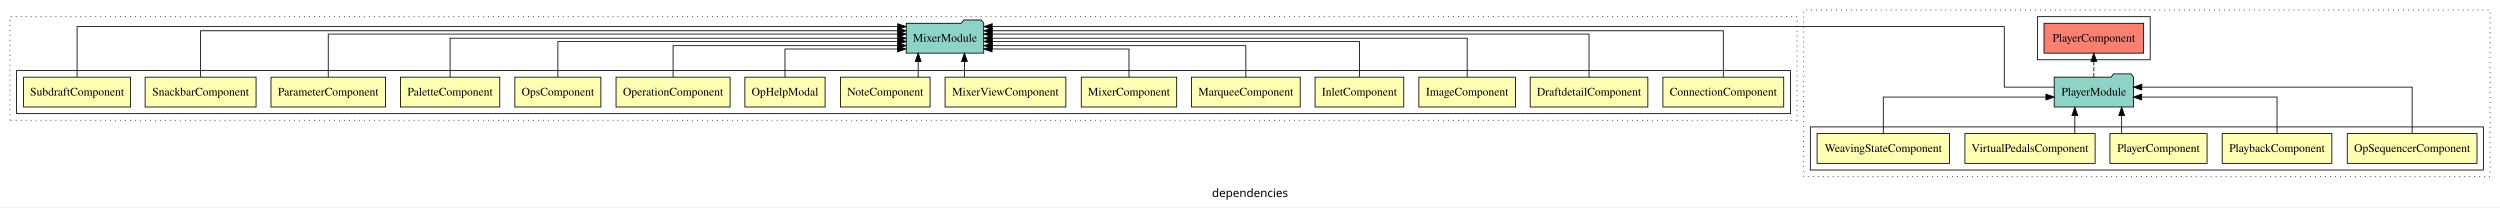
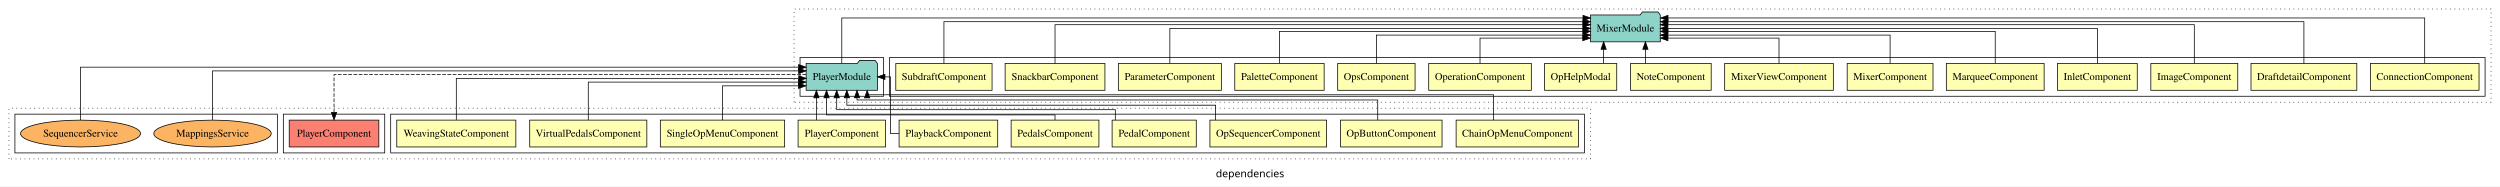
- <svg xmlns="http://www.w3.org/2000/svg" width="3016pt" height="250pt" viewBox="0.00 0.00 3016.00 249.80">
+ <svg xmlns="http://www.w3.org/2000/svg" width="3353pt" height="250pt" viewBox="0.00 0.00 3353.00 249.80">
  <g id="graph0" class="graph" transform="scale(1 1) rotate(0) translate(4 245.8)">
-     <polygon fill="white" stroke="transparent" points="-4,4 -4,-245.8 3012,-245.8 3012,4 -4,4" />
-     <text text-anchor="middle" x="1504" y="-8.2" font-family="sans-serif" font-size="14.00">dependencies</text>
+     <polygon fill="white" stroke="transparent" points="-4,4 -4,-245.8 3349,-245.8 3349,4 -4,4" />
+     <text text-anchor="middle" x="1672.5" y="-8.2" font-family="sans-serif" font-size="14.00">dependencies</text>
+     <g id="clust1" class="cluster">
+       <polygon fill="none" stroke="black" stroke-dasharray="1,5" points="1061,-108.8 1061,-233.8 3337,-233.8 3337,-108.8 1061,-108.8" />
+     </g>
+     <g id="clust2" class="cluster">
+       <polygon fill="none" stroke="black" points="1189,-116.8 1189,-168.8 3329,-168.8 3329,-116.8 1189,-116.8" />
+     </g>
+     <g id="clust18" class="cluster">
+       <polygon fill="none" stroke="black" points="1069,-116.8 1069,-168.8 1181,-168.8 1181,-116.8 1069,-116.8" />
+     </g>
    <g id="clust22" class="cluster">
-       <polygon fill="none" stroke="black" stroke-dasharray="1,5" points="2172,-32.8 2172,-233.8 3000,-233.8 3000,-32.8 2172,-32.8" />
+       <polygon fill="none" stroke="black" stroke-dasharray="1,5" points="8,-32.8 8,-100.8 2129,-100.8 2129,-32.8 8,-32.8" />
    </g>
    <g id="clust23" class="cluster">
-       <polygon fill="none" stroke="black" points="2180,-40.8 2180,-92.8 2992,-92.8 2992,-40.8 2180,-40.8" />
-     </g>
-     <g id="clust30" class="cluster">
-       <polygon fill="none" stroke="black" points="2454,-173.8 2454,-225.8 2590,-225.8 2590,-173.8 2454,-173.8" />
-     </g>
-     <g id="clust1" class="cluster">
-       <polygon fill="none" stroke="black" stroke-dasharray="1,5" points="8,-100.8 8,-225.8 2164,-225.8 2164,-100.8 8,-100.8" />
-     </g>
-     <g id="clust2" class="cluster">
-       <polygon fill="none" stroke="black" points="16,-108.8 16,-160.8 2156,-160.8 2156,-108.8 16,-108.8" />
+       <polygon fill="none" stroke="black" points="520,-40.8 520,-92.8 2121,-92.8 2121,-40.8 520,-40.8" />
+     </g>
+     <g id="clust35" class="cluster">
+       <polygon fill="none" stroke="black" points="376,-40.8 376,-92.8 512,-92.8 512,-40.8 376,-40.8" />
+     </g>
+     <g id="clust37" class="cluster">
+       <polygon fill="none" stroke="black" points="16,-40.8 16,-92.8 368,-92.8 368,-40.8 16,-40.8" />
    </g>
    <g id="node1" class="node">
-       <polygon fill="#ffffb3" stroke="black" points="2147.88,-152.8 2002.12,-152.8 2002.12,-116.8 2147.88,-116.8 2147.88,-152.8" />
-       <text text-anchor="middle" x="2075" y="-130.6" font-family="Times,serif" font-size="14.00">ConnectionComponent</text>
+       <polygon fill="#ffffb3" stroke="black" points="3320.88,-160.8 3175.12,-160.8 3175.12,-124.8 3320.88,-124.8 3320.88,-160.8" />
+       <text text-anchor="middle" x="3248" y="-138.6" font-family="Times,serif" font-size="14.00">ConnectionComponent</text>
    </g>
    <g id="node16" class="node">
-       <polygon fill="#8dd3c7" stroke="black" points="1182.77,-217.8 1179.77,-221.8 1158.77,-221.8 1155.77,-217.8 1089.23,-217.8 1089.23,-181.8 1182.77,-181.8 1182.77,-217.8" />
-       <text text-anchor="middle" x="1136" y="-195.6" font-family="Times,serif" font-size="14.00">MixerModule</text>
+       <polygon fill="#8dd3c7" stroke="black" points="2222.77,-225.8 2219.77,-229.8 2198.77,-229.8 2195.77,-225.8 2129.23,-225.8 2129.23,-189.8 2222.77,-189.8 2222.77,-225.8" />
+       <text text-anchor="middle" x="2176" y="-203.6" font-family="Times,serif" font-size="14.00">MixerModule</text>
    </g>
    <g id="edge1" class="edge">
-       <path fill="none" stroke="black" d="M2075,-153.09C2075,-175.01 2075,-208.8 2075,-208.8 2075,-208.8 1192.89,-208.8 1192.89,-208.8" />
-       <polygon fill="black" stroke="black" points="1192.89,-205.3 1182.89,-208.8 1192.89,-212.3 1192.89,-205.3" />
+       <path fill="none" stroke="black" d="M3248,-161.12C3248,-184.46 3248,-221.8 3248,-221.8 3248,-221.8 2233.1,-221.8 2233.1,-221.8" />
+       <polygon fill="black" stroke="black" points="2233.1,-218.3 2223.1,-221.8 2233.1,-225.3 2233.1,-218.3" />
    </g>
    <g id="node2" class="node">
-       <polygon fill="#ffffb3" stroke="black" points="1983.97,-152.8 1842.03,-152.8 1842.03,-116.8 1983.97,-116.8 1983.97,-152.8" />
-       <text text-anchor="middle" x="1913" y="-130.6" font-family="Times,serif" font-size="14.00">DraftdetailComponent</text>
+       <polygon fill="#ffffb3" stroke="black" points="3156.97,-160.8 3015.03,-160.8 3015.03,-124.8 3156.97,-124.8 3156.97,-160.8" />
+       <text text-anchor="middle" x="3086" y="-138.6" font-family="Times,serif" font-size="14.00">DraftdetailComponent</text>
    </g>
    <g id="edge2" class="edge">
-       <path fill="none" stroke="black" d="M1913,-152.83C1913,-173.57 1913,-204.8 1913,-204.8 1913,-204.8 1192.86,-204.8 1192.86,-204.8" />
-       <polygon fill="black" stroke="black" points="1192.86,-201.3 1182.86,-204.8 1192.85,-208.3 1192.86,-201.3" />
+       <path fill="none" stroke="black" d="M3086,-161.09C3086,-183.01 3086,-216.8 3086,-216.8 3086,-216.8 2233.01,-216.8 2233.01,-216.8" />
+       <polygon fill="black" stroke="black" points="2233.01,-213.3 2223.01,-216.8 2233.01,-220.3 2233.01,-213.3" />
    </g>
    <g id="node3" class="node">
-       <polygon fill="#ffffb3" stroke="black" points="1824.31,-152.8 1707.69,-152.8 1707.69,-116.8 1824.31,-116.8 1824.31,-152.8" />
-       <text text-anchor="middle" x="1766" y="-130.6" font-family="Times,serif" font-size="14.00">ImageComponent</text>
+       <polygon fill="#ffffb3" stroke="black" points="2997.31,-160.8 2880.69,-160.8 2880.69,-124.8 2997.31,-124.8 2997.31,-160.8" />
+       <text text-anchor="middle" x="2939" y="-138.6" font-family="Times,serif" font-size="14.00">ImageComponent</text>
    </g>
    <g id="edge3" class="edge">
-       <path fill="none" stroke="black" d="M1766,-152.91C1766,-172.14 1766,-199.8 1766,-199.8 1766,-199.8 1192.84,-199.8 1192.84,-199.8" />
-       <polygon fill="black" stroke="black" points="1192.84,-196.3 1182.84,-199.8 1192.84,-203.3 1192.84,-196.3" />
+       <path fill="none" stroke="black" d="M2939,-160.83C2939,-181.57 2939,-212.8 2939,-212.8 2939,-212.8 2232.87,-212.8 2232.87,-212.8" />
+       <polygon fill="black" stroke="black" points="2232.87,-209.3 2222.87,-212.8 2232.87,-216.3 2232.87,-209.3" />
    </g>
    <g id="node4" class="node">
-       <polygon fill="#ffffb3" stroke="black" points="1689.49,-152.8 1582.51,-152.8 1582.51,-116.8 1689.49,-116.8 1689.49,-152.8" />
-       <text text-anchor="middle" x="1636" y="-130.6" font-family="Times,serif" font-size="14.00">InletComponent</text>
+       <polygon fill="#ffffb3" stroke="black" points="2862.49,-160.8 2755.51,-160.8 2755.51,-124.8 2862.49,-124.8 2862.49,-160.8" />
+       <text text-anchor="middle" x="2809" y="-138.6" font-family="Times,serif" font-size="14.00">InletComponent</text>
    </g>
    <g id="edge4" class="edge">
-       <path fill="none" stroke="black" d="M1636,-153.1C1636,-171.07 1636,-195.8 1636,-195.8 1636,-195.8 1193.04,-195.8 1193.04,-195.8" />
-       <polygon fill="black" stroke="black" points="1193.04,-192.3 1183.04,-195.8 1193.04,-199.3 1193.04,-192.3" />
+       <path fill="none" stroke="black" d="M2809,-160.91C2809,-180.14 2809,-207.8 2809,-207.8 2809,-207.8 2232.8,-207.8 2232.8,-207.8" />
+       <polygon fill="black" stroke="black" points="2232.8,-204.3 2222.8,-207.8 2232.8,-211.3 2232.8,-204.3" />
    </g>
    <g id="node5" class="node">
-       <polygon fill="#ffffb3" stroke="black" points="1564.58,-152.8 1433.42,-152.8 1433.42,-116.8 1564.58,-116.8 1564.58,-152.8" />
-       <text text-anchor="middle" x="1499" y="-130.6" font-family="Times,serif" font-size="14.00">MarqueeComponent</text>
+       <polygon fill="#ffffb3" stroke="black" points="2737.58,-160.8 2606.42,-160.8 2606.42,-124.8 2737.58,-124.8 2737.58,-160.8" />
+       <text text-anchor="middle" x="2672" y="-138.6" font-family="Times,serif" font-size="14.00">MarqueeComponent</text>
    </g>
    <g id="edge5" class="edge">
-       <path fill="none" stroke="black" d="M1499,-152.83C1499,-169.2 1499,-190.8 1499,-190.8 1499,-190.8 1193.08,-190.8 1193.08,-190.8" />
-       <polygon fill="black" stroke="black" points="1193.08,-187.3 1183.08,-190.8 1193.08,-194.3 1193.08,-187.3" />
+       <path fill="none" stroke="black" d="M2672,-161.1C2672,-179.07 2672,-203.8 2672,-203.8 2672,-203.8 2233.11,-203.8 2233.11,-203.8" />
+       <polygon fill="black" stroke="black" points="2233.11,-200.3 2223.11,-203.8 2233.11,-207.3 2233.11,-200.3" />
    </g>
    <g id="node6" class="node">
-       <polygon fill="#ffffb3" stroke="black" points="1415.55,-152.8 1300.45,-152.8 1300.45,-116.8 1415.55,-116.8 1415.55,-152.8" />
-       <text text-anchor="middle" x="1358" y="-130.6" font-family="Times,serif" font-size="14.00">MixerComponent</text>
+       <polygon fill="#ffffb3" stroke="black" points="2588.55,-160.8 2473.45,-160.8 2473.45,-124.8 2588.55,-124.8 2588.55,-160.8" />
+       <text text-anchor="middle" x="2531" y="-138.6" font-family="Times,serif" font-size="14.00">MixerComponent</text>
    </g>
    <g id="edge6" class="edge">
-       <path fill="none" stroke="black" d="M1358,-152.99C1358,-167.98 1358,-186.8 1358,-186.8 1358,-186.8 1192.81,-186.8 1192.81,-186.8" />
-       <polygon fill="black" stroke="black" points="1192.81,-183.3 1182.81,-186.8 1192.81,-190.3 1192.81,-183.3" />
+       <path fill="none" stroke="black" d="M2531,-160.83C2531,-177.2 2531,-198.8 2531,-198.8 2531,-198.8 2232.78,-198.8 2232.78,-198.8" />
+       <polygon fill="black" stroke="black" points="2232.78,-195.3 2222.78,-198.8 2232.78,-202.3 2232.78,-195.3" />
    </g>
    <g id="node7" class="node">
-       <polygon fill="#ffffb3" stroke="black" points="1281.87,-152.8 1136.13,-152.8 1136.13,-116.8 1281.87,-116.8 1281.87,-152.8" />
-       <text text-anchor="middle" x="1209" y="-130.6" font-family="Times,serif" font-size="14.00">MixerViewComponent</text>
+       <polygon fill="#ffffb3" stroke="black" points="2454.87,-160.8 2309.13,-160.8 2309.13,-124.8 2454.87,-124.8 2454.87,-160.8" />
+       <text text-anchor="middle" x="2382" y="-138.6" font-family="Times,serif" font-size="14.00">MixerViewComponent</text>
    </g>
    <g id="edge7" class="edge">
-       <path fill="none" stroke="black" d="M1159.47,-152.91C1159.47,-152.91 1159.47,-171.79 1159.47,-171.79" />
-       <polygon fill="black" stroke="black" points="1155.97,-171.79 1159.47,-181.79 1162.97,-171.79 1155.97,-171.79" />
+       <path fill="none" stroke="black" d="M2382,-160.99C2382,-175.98 2382,-194.8 2382,-194.8 2382,-194.8 2233,-194.8 2233,-194.8" />
+       <polygon fill="black" stroke="black" points="2233,-191.3 2223,-194.8 2233,-198.3 2233,-191.3" />
    </g>
    <g id="node8" class="node">
-       <polygon fill="#ffffb3" stroke="black" points="1118.05,-152.8 1009.95,-152.8 1009.95,-116.8 1118.05,-116.8 1118.05,-152.8" />
-       <text text-anchor="middle" x="1064" y="-130.6" font-family="Times,serif" font-size="14.00">NoteComponent</text>
+       <polygon fill="#ffffb3" stroke="black" points="2291.05,-160.8 2182.95,-160.8 2182.95,-124.8 2291.05,-124.8 2291.05,-160.8" />
+       <text text-anchor="middle" x="2237" y="-138.6" font-family="Times,serif" font-size="14.00">NoteComponent</text>
    </g>
    <g id="edge8" class="edge">
-       <path fill="none" stroke="black" d="M1103.69,-152.91C1103.69,-152.91 1103.69,-171.79 1103.69,-171.79" />
-       <polygon fill="black" stroke="black" points="1100.19,-171.79 1103.69,-181.79 1107.19,-171.79 1100.19,-171.79" />
+       <path fill="none" stroke="black" d="M2202.81,-160.91C2202.81,-160.91 2202.81,-179.79 2202.81,-179.79" />
+       <polygon fill="black" stroke="black" points="2199.31,-179.79 2202.81,-189.79 2206.31,-179.79 2199.31,-179.79" />
    </g>
    <g id="node9" class="node">
-       <polygon fill="#ffffb3" stroke="black" points="991.38,-152.8 894.62,-152.8 894.62,-116.8 991.38,-116.8 991.38,-152.8" />
-       <text text-anchor="middle" x="943" y="-130.6" font-family="Times,serif" font-size="14.00">OpHelpModal</text>
+       <polygon fill="#ffffb3" stroke="black" points="2164.38,-160.8 2067.62,-160.8 2067.62,-124.8 2164.38,-124.8 2164.38,-160.8" />
+       <text text-anchor="middle" x="2116" y="-138.6" font-family="Times,serif" font-size="14.00">OpHelpModal</text>
    </g>
    <g id="edge9" class="edge">
-       <path fill="none" stroke="black" d="M943,-152.99C943,-167.98 943,-186.8 943,-186.8 943,-186.8 1078.79,-186.8 1078.79,-186.8" />
-       <polygon fill="black" stroke="black" points="1078.79,-190.3 1088.79,-186.8 1078.79,-183.3 1078.79,-190.3" />
+       <path fill="none" stroke="black" d="M2146.78,-160.91C2146.78,-160.91 2146.78,-179.79 2146.78,-179.79" />
+       <polygon fill="black" stroke="black" points="2143.28,-179.79 2146.78,-189.79 2150.28,-179.79 2143.28,-179.79" />
    </g>
    <g id="node10" class="node">
-       <polygon fill="#ffffb3" stroke="black" points="876.81,-152.8 739.19,-152.8 739.19,-116.8 876.81,-116.8 876.81,-152.8" />
-       <text text-anchor="middle" x="808" y="-130.6" font-family="Times,serif" font-size="14.00">OperationComponent</text>
+       <polygon fill="#ffffb3" stroke="black" points="2049.81,-160.8 1912.19,-160.8 1912.19,-124.8 2049.81,-124.8 2049.81,-160.8" />
+       <text text-anchor="middle" x="1981" y="-138.6" font-family="Times,serif" font-size="14.00">OperationComponent</text>
    </g>
    <g id="edge10" class="edge">
-       <path fill="none" stroke="black" d="M808,-152.83C808,-169.2 808,-190.8 808,-190.8 808,-190.8 1079.01,-190.8 1079.01,-190.8" />
-       <polygon fill="black" stroke="black" points="1079.01,-194.3 1089.01,-190.8 1079.01,-187.3 1079.01,-194.3" />
+       <path fill="none" stroke="black" d="M1981,-160.99C1981,-175.98 1981,-194.8 1981,-194.8 1981,-194.8 2118.8,-194.8 2118.8,-194.8" />
+       <polygon fill="black" stroke="black" points="2118.8,-198.3 2128.8,-194.8 2118.8,-191.3 2118.8,-198.3" />
    </g>
    <g id="node11" class="node">
-       <polygon fill="#ffffb3" stroke="black" points="720.89,-152.8 617.11,-152.8 617.11,-116.8 720.89,-116.8 720.89,-152.8" />
-       <text text-anchor="middle" x="669" y="-130.6" font-family="Times,serif" font-size="14.00">OpsComponent</text>
+       <polygon fill="#ffffb3" stroke="black" points="1893.89,-160.8 1790.11,-160.8 1790.11,-124.8 1893.89,-124.8 1893.89,-160.8" />
+       <text text-anchor="middle" x="1842" y="-138.6" font-family="Times,serif" font-size="14.00">OpsComponent</text>
    </g>
    <g id="edge11" class="edge">
-       <path fill="none" stroke="black" d="M669,-153.1C669,-171.07 669,-195.8 669,-195.8 669,-195.8 1079.08,-195.8 1079.08,-195.8" />
-       <polygon fill="black" stroke="black" points="1079.08,-199.3 1089.08,-195.8 1079.08,-192.3 1079.08,-199.3" />
+       <path fill="none" stroke="black" d="M1842,-160.83C1842,-177.2 1842,-198.8 1842,-198.8 1842,-198.8 2119.21,-198.8 2119.21,-198.8" />
+       <polygon fill="black" stroke="black" points="2119.21,-202.3 2129.21,-198.8 2119.21,-195.3 2119.21,-202.3" />
    </g>
    <g id="node12" class="node">
-       <polygon fill="#ffffb3" stroke="black" points="598.93,-152.8 479.07,-152.8 479.07,-116.8 598.93,-116.8 598.93,-152.8" />
-       <text text-anchor="middle" x="539" y="-130.6" font-family="Times,serif" font-size="14.00">PaletteComponent</text>
+       <polygon fill="#ffffb3" stroke="black" points="1771.93,-160.8 1652.07,-160.8 1652.07,-124.8 1771.93,-124.8 1771.93,-160.8" />
+       <text text-anchor="middle" x="1712" y="-138.6" font-family="Times,serif" font-size="14.00">PaletteComponent</text>
    </g>
    <g id="edge12" class="edge">
-       <path fill="none" stroke="black" d="M539,-152.91C539,-172.14 539,-199.8 539,-199.8 539,-199.8 1079.15,-199.8 1079.15,-199.8" />
-       <polygon fill="black" stroke="black" points="1079.15,-203.3 1089.15,-199.8 1079.15,-196.3 1079.15,-203.3" />
+       <path fill="none" stroke="black" d="M1712,-161.1C1712,-179.07 1712,-203.8 1712,-203.8 1712,-203.8 2118.96,-203.8 2118.96,-203.8" />
+       <polygon fill="black" stroke="black" points="2118.96,-207.3 2128.96,-203.8 2118.96,-200.3 2118.96,-207.3" />
    </g>
    <g id="node13" class="node">
-       <polygon fill="#ffffb3" stroke="black" points="461.08,-152.8 322.92,-152.8 322.92,-116.8 461.08,-116.8 461.08,-152.8" />
-       <text text-anchor="middle" x="392" y="-130.6" font-family="Times,serif" font-size="14.00">ParameterComponent</text>
+       <polygon fill="#ffffb3" stroke="black" points="1634.08,-160.8 1495.92,-160.8 1495.92,-124.8 1634.08,-124.8 1634.08,-160.8" />
+       <text text-anchor="middle" x="1565" y="-138.6" font-family="Times,serif" font-size="14.00">ParameterComponent</text>
    </g>
    <g id="edge13" class="edge">
-       <path fill="none" stroke="black" d="M392,-152.83C392,-173.57 392,-204.8 392,-204.8 392,-204.8 1079.18,-204.8 1079.18,-204.8" />
-       <polygon fill="black" stroke="black" points="1079.18,-208.3 1089.18,-204.8 1079.18,-201.3 1079.18,-208.3" />
+       <path fill="none" stroke="black" d="M1565,-160.91C1565,-180.14 1565,-207.8 1565,-207.8 1565,-207.8 2119.07,-207.8 2119.07,-207.8" />
+       <polygon fill="black" stroke="black" points="2119.07,-211.3 2129.07,-207.8 2119.07,-204.3 2119.07,-211.3" />
    </g>
    <g id="node14" class="node">
-       <polygon fill="#ffffb3" stroke="black" points="304.92,-152.8 171.08,-152.8 171.08,-116.8 304.92,-116.8 304.92,-152.8" />
-       <text text-anchor="middle" x="238" y="-130.6" font-family="Times,serif" font-size="14.00">SnackbarComponent</text>
+       <polygon fill="#ffffb3" stroke="black" points="1477.92,-160.8 1344.08,-160.8 1344.08,-124.8 1477.92,-124.8 1477.92,-160.8" />
+       <text text-anchor="middle" x="1411" y="-138.6" font-family="Times,serif" font-size="14.00">SnackbarComponent</text>
    </g>
    <g id="edge14" class="edge">
-       <path fill="none" stroke="black" d="M238,-153.09C238,-175.01 238,-208.8 238,-208.8 238,-208.8 1078.98,-208.8 1078.98,-208.8" />
-       <polygon fill="black" stroke="black" points="1078.98,-212.3 1088.98,-208.8 1078.98,-205.3 1078.98,-212.3" />
+       <path fill="none" stroke="black" d="M1411,-160.83C1411,-181.57 1411,-212.8 1411,-212.8 1411,-212.8 2119.01,-212.8 2119.01,-212.8" />
+       <polygon fill="black" stroke="black" points="2119.01,-216.3 2129.01,-212.8 2119.01,-209.3 2119.01,-216.3" />
    </g>
    <g id="node15" class="node">
-       <polygon fill="#ffffb3" stroke="black" points="153.55,-152.8 24.45,-152.8 24.45,-116.8 153.55,-116.8 153.55,-152.8" />
-       <text text-anchor="middle" x="89" y="-130.6" font-family="Times,serif" font-size="14.00">SubdraftComponent</text>
+       <polygon fill="#ffffb3" stroke="black" points="1326.55,-160.8 1197.45,-160.8 1197.45,-124.8 1326.55,-124.8 1326.55,-160.8" />
+       <text text-anchor="middle" x="1262" y="-138.6" font-family="Times,serif" font-size="14.00">SubdraftComponent</text>
    </g>
    <g id="edge15" class="edge">
-       <path fill="none" stroke="black" d="M89,-153.12C89,-176.46 89,-213.8 89,-213.8 89,-213.8 1078.98,-213.8 1078.98,-213.8" />
-       <polygon fill="black" stroke="black" points="1078.98,-217.3 1088.98,-213.8 1078.98,-210.3 1078.98,-217.3" />
+       <path fill="none" stroke="black" d="M1262,-161.09C1262,-183.01 1262,-216.8 1262,-216.8 1262,-216.8 2119.1,-216.8 2119.1,-216.8" />
+       <polygon fill="black" stroke="black" points="2119.1,-220.3 2129.1,-216.8 2119.1,-213.3 2119.1,-220.3" />
    </g>
    <g id="node17" class="node">
-       <polygon fill="#8dd3c7" stroke="black" points="2569.82,-152.8 2566.82,-156.8 2545.82,-156.8 2542.82,-152.8 2474.18,-152.8 2474.18,-116.8 2569.82,-116.8 2569.82,-152.8" />
-       <text text-anchor="middle" x="2522" y="-130.6" font-family="Times,serif" font-size="14.00">PlayerModule</text>
+       <polygon fill="#8dd3c7" stroke="black" points="1172.82,-160.8 1169.82,-164.8 1148.82,-164.8 1145.82,-160.8 1077.18,-160.8 1077.18,-124.8 1172.82,-124.8 1172.82,-160.8" />
+       <text text-anchor="middle" x="1125" y="-138.6" font-family="Times,serif" font-size="14.00">PlayerModule</text>
    </g>
    <g id="edge16" class="edge">
-       <path fill="none" stroke="black" d="M2474.3,-140.8C2445.36,-140.8 2413.97,-140.8 2413.97,-140.8 2413.97,-140.8 2413.97,-213.8 2413.97,-213.8 2413.97,-213.8 1193,-213.8 1193,-213.8" />
-       <polygon fill="black" stroke="black" points="1193,-210.3 1183,-213.8 1193,-217.3 1193,-210.3" />
+       <path fill="none" stroke="black" d="M1125,-161.12C1125,-184.46 1125,-221.8 1125,-221.8 1125,-221.8 2119.14,-221.8 2119.14,-221.8" />
+       <polygon fill="black" stroke="black" points="2119.14,-225.3 2129.14,-221.8 2119.14,-218.3 2119.14,-225.3" />
+     </g>
+     <g id="node28" class="node">
+       <polygon fill="#fb8072" stroke="black" points="504.1,-84.8 383.9,-84.8 383.9,-48.8 504.1,-48.8 504.1,-84.8" />
+       <text text-anchor="middle" x="444" y="-62.6" font-family="Times,serif" font-size="14.00">PlayerComponent </text>
+     </g>
+     <g id="edge27" class="edge">
+       <path fill="none" stroke="black" stroke-dasharray="5,2" d="M1077.11,-145.8C922.1,-145.8 444,-145.8 444,-145.8 444,-145.8 444,-95.12 444,-95.12" />
+       <polygon fill="black" stroke="black" points="447.5,-95.12 444,-85.12 440.5,-95.12 447.5,-95.12" />
+     </g>
+     <g id="node18" class="node">
+       <polygon fill="#ffffb3" stroke="black" points="2113.05,-84.8 1948.95,-84.8 1948.95,-48.8 2113.05,-48.8 2113.05,-84.8" />
+       <text text-anchor="middle" x="2031" y="-62.6" font-family="Times,serif" font-size="14.00">ChainOpMenuComponent</text>
+     </g>
+     <g id="edge17" class="edge">
+       <path fill="none" stroke="black" d="M1999.19,-84.99C1999.19,-99.98 1999.19,-118.8 1999.19,-118.8 1999.19,-118.8 1159.04,-118.8 1159.04,-118.8 1159.04,-118.8 1159.04,-119.38 1159.04,-119.38" />
+       <polygon fill="black" stroke="black" points="1155.54,-114.61 1159.04,-124.61 1162.54,-114.61 1155.54,-114.61" />
+     </g>
+     <g id="node19" class="node">
+       <polygon fill="#ffffb3" stroke="black" points="1930.06,-84.8 1793.94,-84.8 1793.94,-48.8 1930.06,-48.8 1930.06,-84.8" />
+       <text text-anchor="middle" x="1862" y="-62.6" font-family="Times,serif" font-size="14.00">OpButtonComponent</text>
+     </g>
+     <g id="edge18" class="edge">
+       <path fill="none" stroke="black" d="M1843.83,-84.84C1843.83,-97.36 1843.83,-111.8 1843.83,-111.8 1843.83,-111.8 1145.43,-111.8 1145.43,-111.8 1145.43,-111.8 1145.43,-114.77 1145.43,-114.77" />
+       <polygon fill="black" stroke="black" points="1141.93,-114.77 1145.43,-124.77 1148.93,-114.77 1141.93,-114.77" />
+     </g>
+     <g id="node20" class="node">
+       <polygon fill="#ffffb3" stroke="black" points="1775.25,-84.8 1618.75,-84.8 1618.75,-48.8 1775.25,-48.8 1775.25,-84.8" />
+       <text text-anchor="middle" x="1697" y="-62.6" font-family="Times,serif" font-size="14.00">OpSequencerComponent</text>
+     </g>
+     <g id="edge19" class="edge">
+       <path fill="none" stroke="black" d="M1626.33,-84.91C1626.33,-94.7 1626.33,-104.8 1626.33,-104.8 1626.33,-104.8 1131.81,-104.8 1131.81,-104.8 1131.81,-104.8 1131.81,-114.69 1131.81,-114.69" />
+       <polygon fill="black" stroke="black" points="1128.31,-114.69 1131.81,-124.69 1135.31,-114.69 1128.31,-114.69" />
+     </g>
+     <g id="node21" class="node">
+       <polygon fill="#ffffb3" stroke="black" points="1600.44,-84.8 1487.56,-84.8 1487.56,-48.8 1600.44,-48.8 1600.44,-84.8" />
+       <text text-anchor="middle" x="1544" y="-62.6" font-family="Times,serif" font-size="14.00">PedalComponent</text>
+     </g>
+     <g id="edge20" class="edge">
+       <path fill="none" stroke="black" d="M1491.87,-85.04C1491.87,-92.23 1491.87,-98.8 1491.87,-98.8 1491.87,-98.8 1118.19,-98.8 1118.19,-98.8 1118.19,-98.8 1118.19,-114.65 1118.19,-114.65" />
+       <polygon fill="black" stroke="black" points="1114.69,-114.65 1118.19,-124.65 1121.69,-114.65 1114.69,-114.65" />
+     </g>
+     <g id="node22" class="node">
+       <polygon fill="#ffffb3" stroke="black" points="1469.88,-84.8 1352.12,-84.8 1352.12,-48.8 1469.88,-48.8 1469.88,-84.8" />
+       <text text-anchor="middle" x="1411" y="-62.6" font-family="Times,serif" font-size="14.00">PedalsComponent</text>
+     </g>
+     <g id="edge21" class="edge">
+       <path fill="none" stroke="black" d="M1411,-84.97C1411,-88.85 1411,-91.8 1411,-91.8 1411,-91.8 1104.57,-91.8 1104.57,-91.8 1104.57,-91.8 1104.57,-114.68 1104.57,-114.68" />
+       <polygon fill="black" stroke="black" points="1101.07,-114.68 1104.57,-124.68 1108.07,-114.68 1101.07,-114.68" />
    </g>
    <g id="node23" class="node">
-       <polygon fill="#fb8072" stroke="black" points="2582.1,-217.8 2461.9,-217.8 2461.9,-181.8 2582.1,-181.8 2582.1,-217.8" />
-       <text text-anchor="middle" x="2522" y="-195.6" font-family="Times,serif" font-size="14.00">PlayerComponent </text>
+       <polygon fill="#ffffb3" stroke="black" points="1334.15,-84.8 1201.85,-84.8 1201.85,-48.8 1334.15,-48.8 1334.15,-84.8" />
+       <text text-anchor="middle" x="1268" y="-62.6" font-family="Times,serif" font-size="14.00">PlaybackComponent</text>
    </g>
    <g id="edge22" class="edge">
-       <path fill="none" stroke="black" stroke-dasharray="5,2" d="M2522,-152.91C2522,-152.91 2522,-171.79 2522,-171.79" />
-       <polygon fill="black" stroke="black" points="2518.5,-171.79 2522,-181.79 2525.5,-171.79 2518.5,-171.79" />
-     </g>
-     <g id="node18" class="node">
-       <polygon fill="#ffffb3" stroke="black" points="2984.25,-84.8 2827.75,-84.8 2827.75,-48.8 2984.25,-48.8 2984.25,-84.8" />
-       <text text-anchor="middle" x="2906" y="-62.6" font-family="Times,serif" font-size="14.00">OpSequencerComponent</text>
-     </g>
-     <g id="edge17" class="edge">
-       <path fill="none" stroke="black" d="M2906,-85.09C2906,-107.01 2906,-140.8 2906,-140.8 2906,-140.8 2579.86,-140.8 2579.86,-140.8" />
-       <polygon fill="black" stroke="black" points="2579.86,-137.3 2569.86,-140.8 2579.86,-144.3 2579.86,-137.3" />
-     </g>
-     <g id="node19" class="node">
-       <polygon fill="#ffffb3" stroke="black" points="2809.15,-84.8 2676.85,-84.8 2676.85,-48.8 2809.15,-48.8 2809.15,-84.8" />
-       <text text-anchor="middle" x="2743" y="-62.6" font-family="Times,serif" font-size="14.00">PlaybackComponent</text>
-     </g>
-     <g id="edge18" class="edge">
-       <path fill="none" stroke="black" d="M2743,-85.07C2743,-103.36 2743,-128.8 2743,-128.8 2743,-128.8 2579.68,-128.8 2579.68,-128.8" />
-       <polygon fill="black" stroke="black" points="2579.68,-125.3 2569.68,-128.8 2579.68,-132.3 2579.68,-125.3" />
-     </g>
-     <g id="node20" class="node">
-       <polygon fill="#ffffb3" stroke="black" points="2658.6,-84.8 2541.4,-84.8 2541.4,-48.8 2658.6,-48.8 2658.6,-84.8" />
-       <text text-anchor="middle" x="2600" y="-62.6" font-family="Times,serif" font-size="14.00">PlayerComponent</text>
-     </g>
-     <g id="edge19" class="edge">
-       <path fill="none" stroke="black" d="M2555.56,-85.02C2555.56,-85.02 2555.56,-106.53 2555.56,-106.53" />
-       <polygon fill="black" stroke="black" points="2552.06,-106.53 2555.56,-116.53 2559.06,-106.53 2552.06,-106.53" />
-     </g>
-     <g id="node21" class="node">
-       <polygon fill="#ffffb3" stroke="black" points="2523.54,-84.8 2366.46,-84.8 2366.46,-48.8 2523.54,-48.8 2523.54,-84.8" />
-       <text text-anchor="middle" x="2445" y="-62.6" font-family="Times,serif" font-size="14.00">VirtualPedalsComponent</text>
-     </g>
-     <g id="edge20" class="edge">
-       <path fill="none" stroke="black" d="M2499.06,-85.02C2499.06,-85.02 2499.06,-106.53 2499.06,-106.53" />
-       <polygon fill="black" stroke="black" points="2495.56,-106.53 2499.06,-116.53 2502.56,-106.53 2495.56,-106.53" />
-     </g>
-     <g id="node22" class="node">
-       <polygon fill="#ffffb3" stroke="black" points="2347.86,-84.8 2188.14,-84.8 2188.14,-48.8 2347.86,-48.8 2347.86,-84.8" />
-       <text text-anchor="middle" x="2268" y="-62.6" font-family="Times,serif" font-size="14.00">WeavingStateComponent</text>
-     </g>
-     <g id="edge21" class="edge">
-       <path fill="none" stroke="black" d="M2268,-85.07C2268,-103.36 2268,-128.8 2268,-128.8 2268,-128.8 2464.22,-128.8 2464.22,-128.8" />
-       <polygon fill="black" stroke="black" points="2464.22,-132.3 2474.22,-128.8 2464.22,-125.3 2464.22,-132.3" />
+       <path fill="none" stroke="black" d="M1201.84,-66.8C1194.94,-66.8 1190.39,-66.8 1190.39,-66.8 1190.39,-66.8 1190.39,-142.8 1190.39,-142.8 1190.39,-142.8 1182.87,-142.8 1182.87,-142.8" />
+       <polygon fill="black" stroke="black" points="1182.87,-139.3 1172.87,-142.8 1182.87,-146.3 1182.87,-139.3" />
+     </g>
+     <g id="node24" class="node">
+       <polygon fill="#ffffb3" stroke="black" points="1183.6,-84.8 1066.4,-84.8 1066.4,-48.8 1183.6,-48.8 1183.6,-84.8" />
+       <text text-anchor="middle" x="1125" y="-62.6" font-family="Times,serif" font-size="14.00">PlayerComponent</text>
+     </g>
+     <g id="edge23" class="edge">
+       <path fill="none" stroke="black" d="M1090.96,-84.81C1090.96,-84.81 1090.96,-114.65 1090.96,-114.65" />
+       <polygon fill="black" stroke="black" points="1087.46,-114.65 1090.96,-124.65 1094.46,-114.65 1087.46,-114.65" />
+     </g>
+     <g id="node25" class="node">
+       <polygon fill="#ffffb3" stroke="black" points="1048.38,-84.8 881.62,-84.8 881.62,-48.8 1048.38,-48.8 1048.38,-84.8" />
+       <text text-anchor="middle" x="965" y="-62.6" font-family="Times,serif" font-size="14.00">SingleOpMenuComponent</text>
+     </g>
+     <g id="edge24" class="edge">
+       <path fill="none" stroke="black" d="M965,-84.97C965,-103.89 965,-130.8 965,-130.8 965,-130.8 1066.99,-130.8 1066.99,-130.8" />
+       <polygon fill="black" stroke="black" points="1066.99,-134.3 1076.99,-130.8 1066.99,-127.3 1066.99,-134.3" />
+     </g>
+     <g id="node26" class="node">
+       <polygon fill="#ffffb3" stroke="black" points="863.54,-84.8 706.46,-84.8 706.46,-48.8 863.54,-48.8 863.54,-84.8" />
+       <text text-anchor="middle" x="785" y="-62.6" font-family="Times,serif" font-size="14.00">VirtualPedalsComponent</text>
+     </g>
+     <g id="edge25" class="edge">
+       <path fill="none" stroke="black" d="M785,-84.93C785,-105.37 785,-135.8 785,-135.8 785,-135.8 1067.01,-135.8 1067.01,-135.8" />
+       <polygon fill="black" stroke="black" points="1067.01,-139.3 1077.01,-135.8 1067.01,-132.3 1067.01,-139.3" />
+     </g>
+     <g id="node27" class="node">
+       <polygon fill="#ffffb3" stroke="black" points="687.86,-84.8 528.14,-84.8 528.14,-48.8 687.86,-48.8 687.86,-84.8" />
+       <text text-anchor="middle" x="608" y="-62.6" font-family="Times,serif" font-size="14.00">WeavingStateComponent</text>
+     </g>
+     <g id="edge26" class="edge">
+       <path fill="none" stroke="black" d="M608,-85.09C608,-107.01 608,-140.8 608,-140.8 608,-140.8 1067.29,-140.8 1067.29,-140.8" />
+       <polygon fill="black" stroke="black" points="1067.29,-144.3 1077.29,-140.8 1067.29,-137.3 1067.29,-144.3" />
+     </g>
+     <g id="node29" class="node">
+       <ellipse fill="#fdb462" stroke="black" cx="281" cy="-66.8" rx="78.74" ry="18" />
+       <text text-anchor="middle" x="281" y="-62.6" font-family="Times,serif" font-size="14.00">MappingsService</text>
+     </g>
+     <g id="edge28" class="edge">
+       <path fill="none" stroke="black" d="M281,-85.03C281,-109.73 281,-150.8 281,-150.8 281,-150.8 1067.2,-150.8 1067.2,-150.8" />
+       <polygon fill="black" stroke="black" points="1067.2,-154.3 1077.2,-150.8 1067.2,-147.3 1067.2,-154.3" />
+     </g>
+     <g id="node30" class="node">
+       <ellipse fill="#fdb462" stroke="black" cx="104" cy="-66.8" rx="80.42" ry="18" />
+       <text text-anchor="middle" x="104" y="-62.6" font-family="Times,serif" font-size="14.00">SequencerService</text>
+     </g>
+     <g id="edge29" class="edge">
+       <path fill="none" stroke="black" d="M104,-84.81C104,-110.82 104,-155.8 104,-155.8 104,-155.8 1067.12,-155.8 1067.12,-155.8" />
+       <polygon fill="black" stroke="black" points="1067.12,-159.3 1077.12,-155.8 1067.12,-152.3 1067.12,-159.3" />
    </g>
  </g>
</svg>
